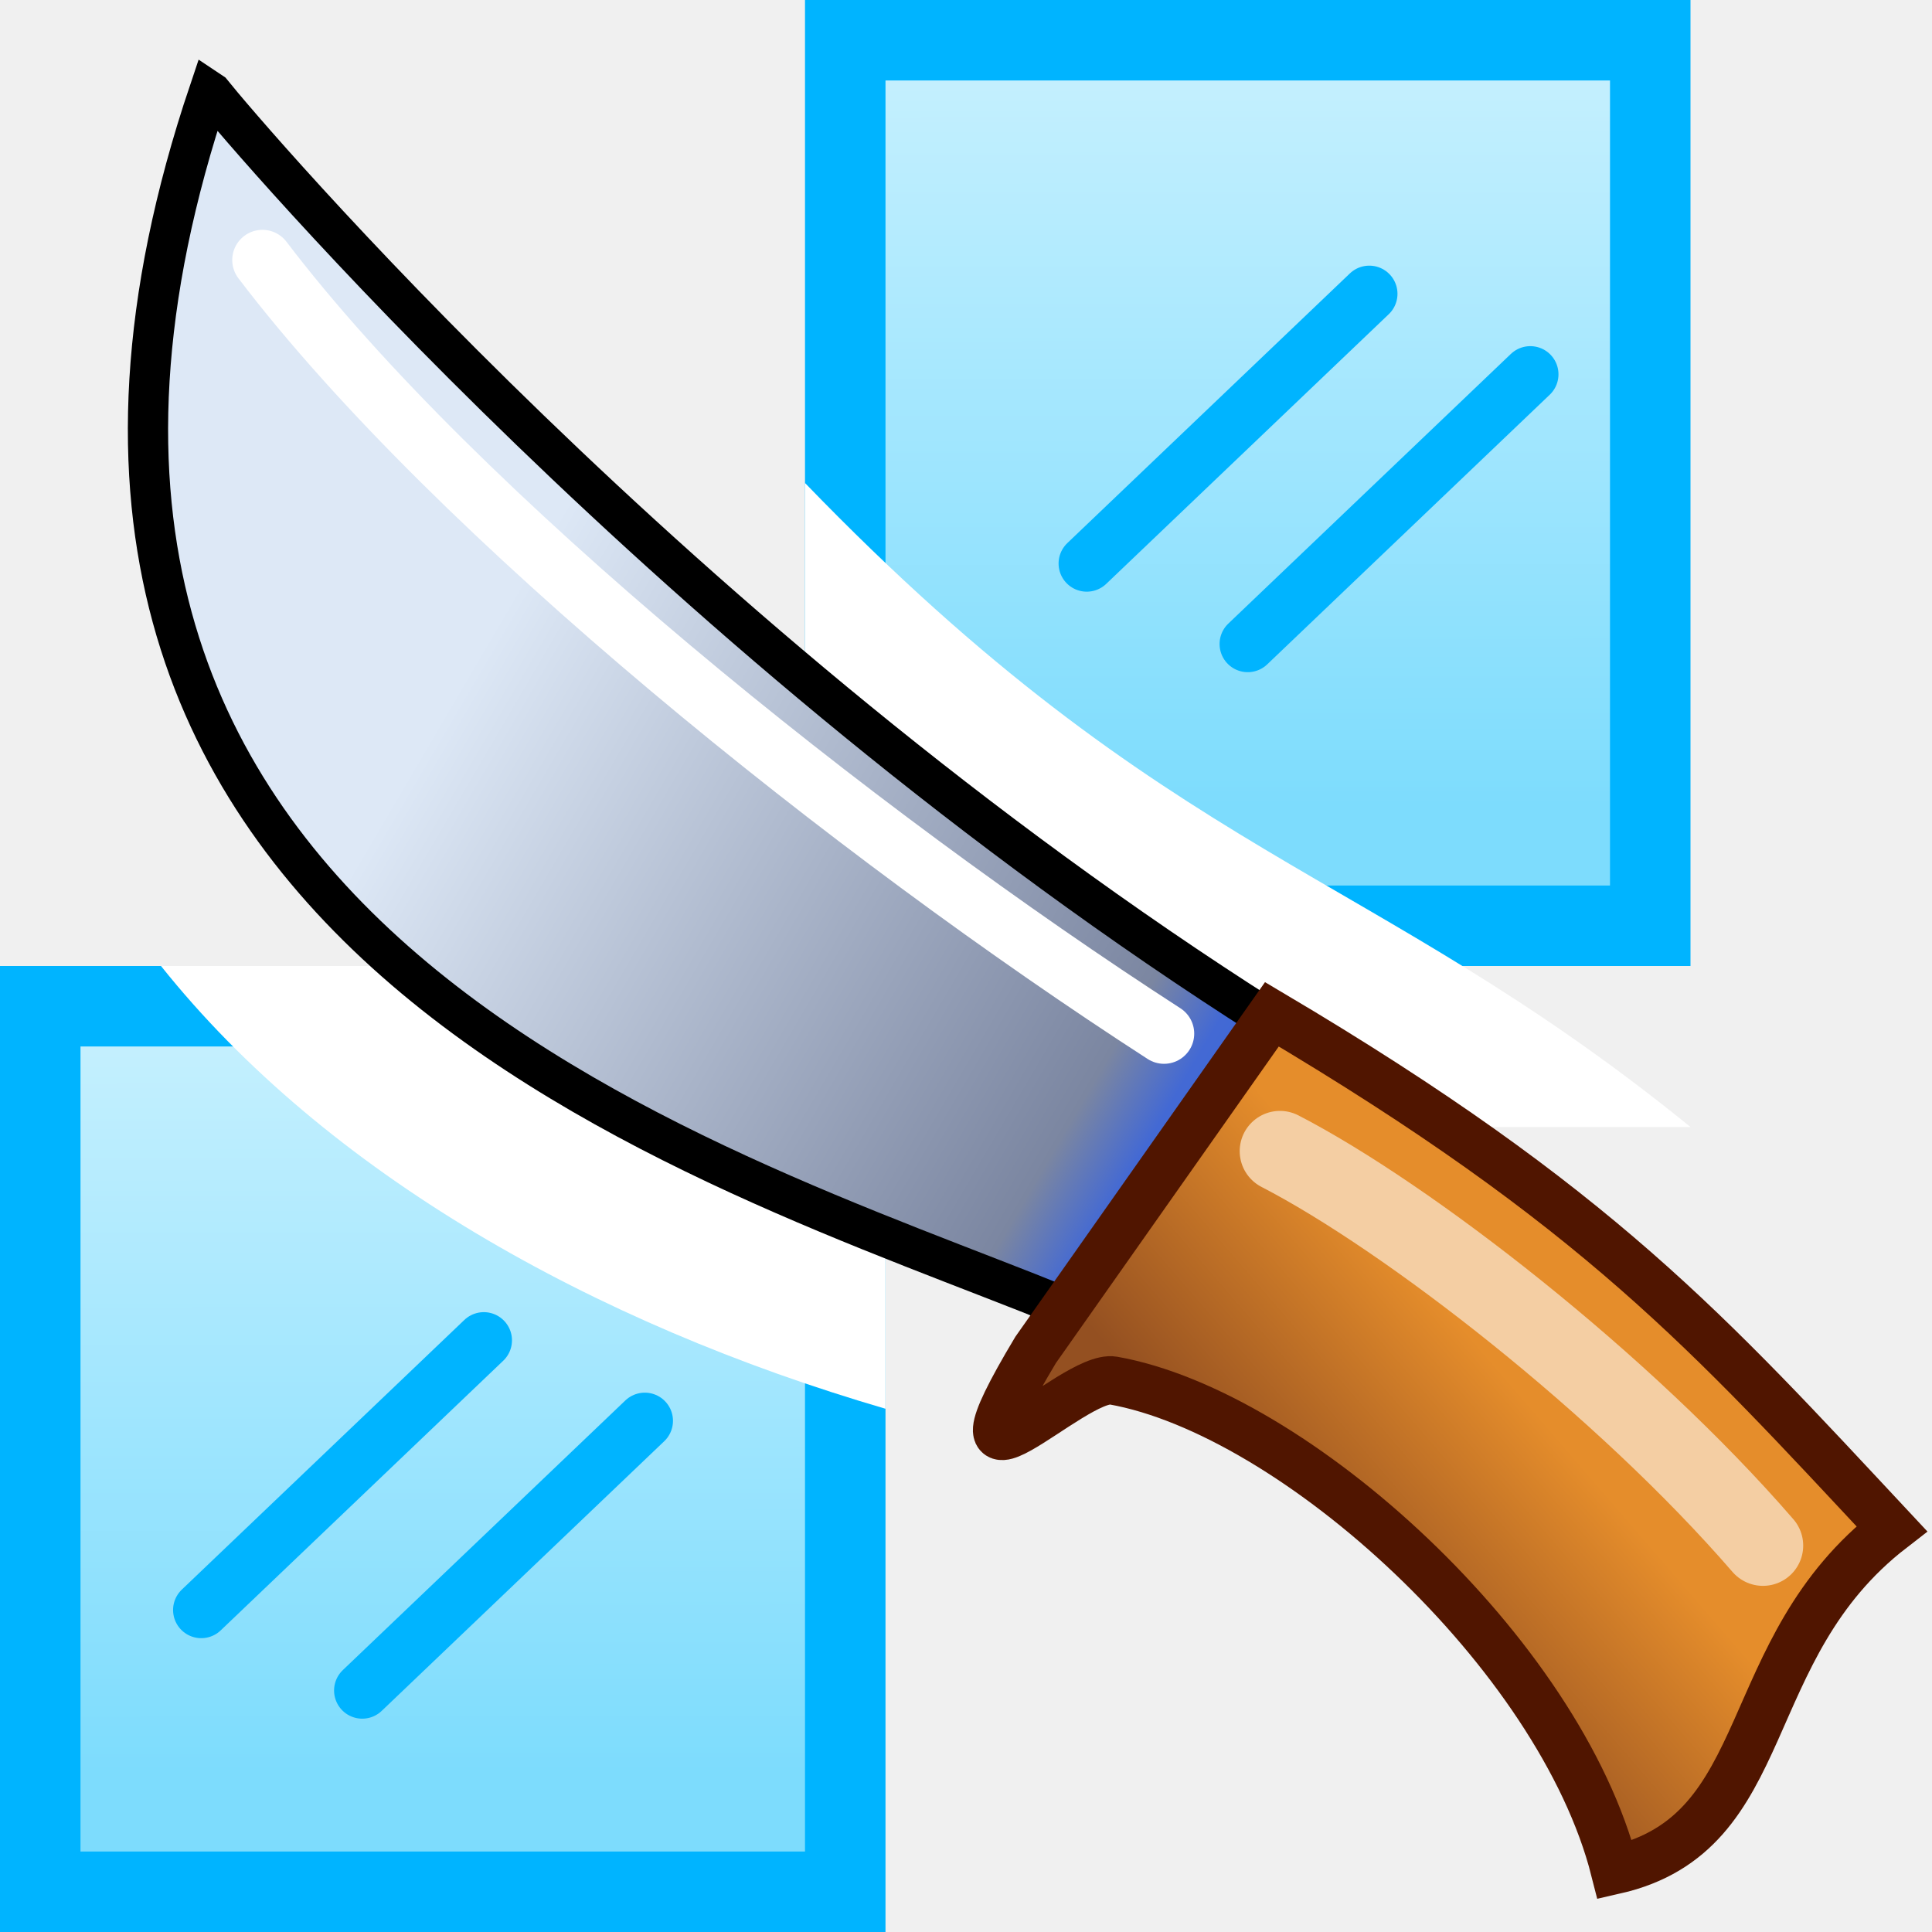
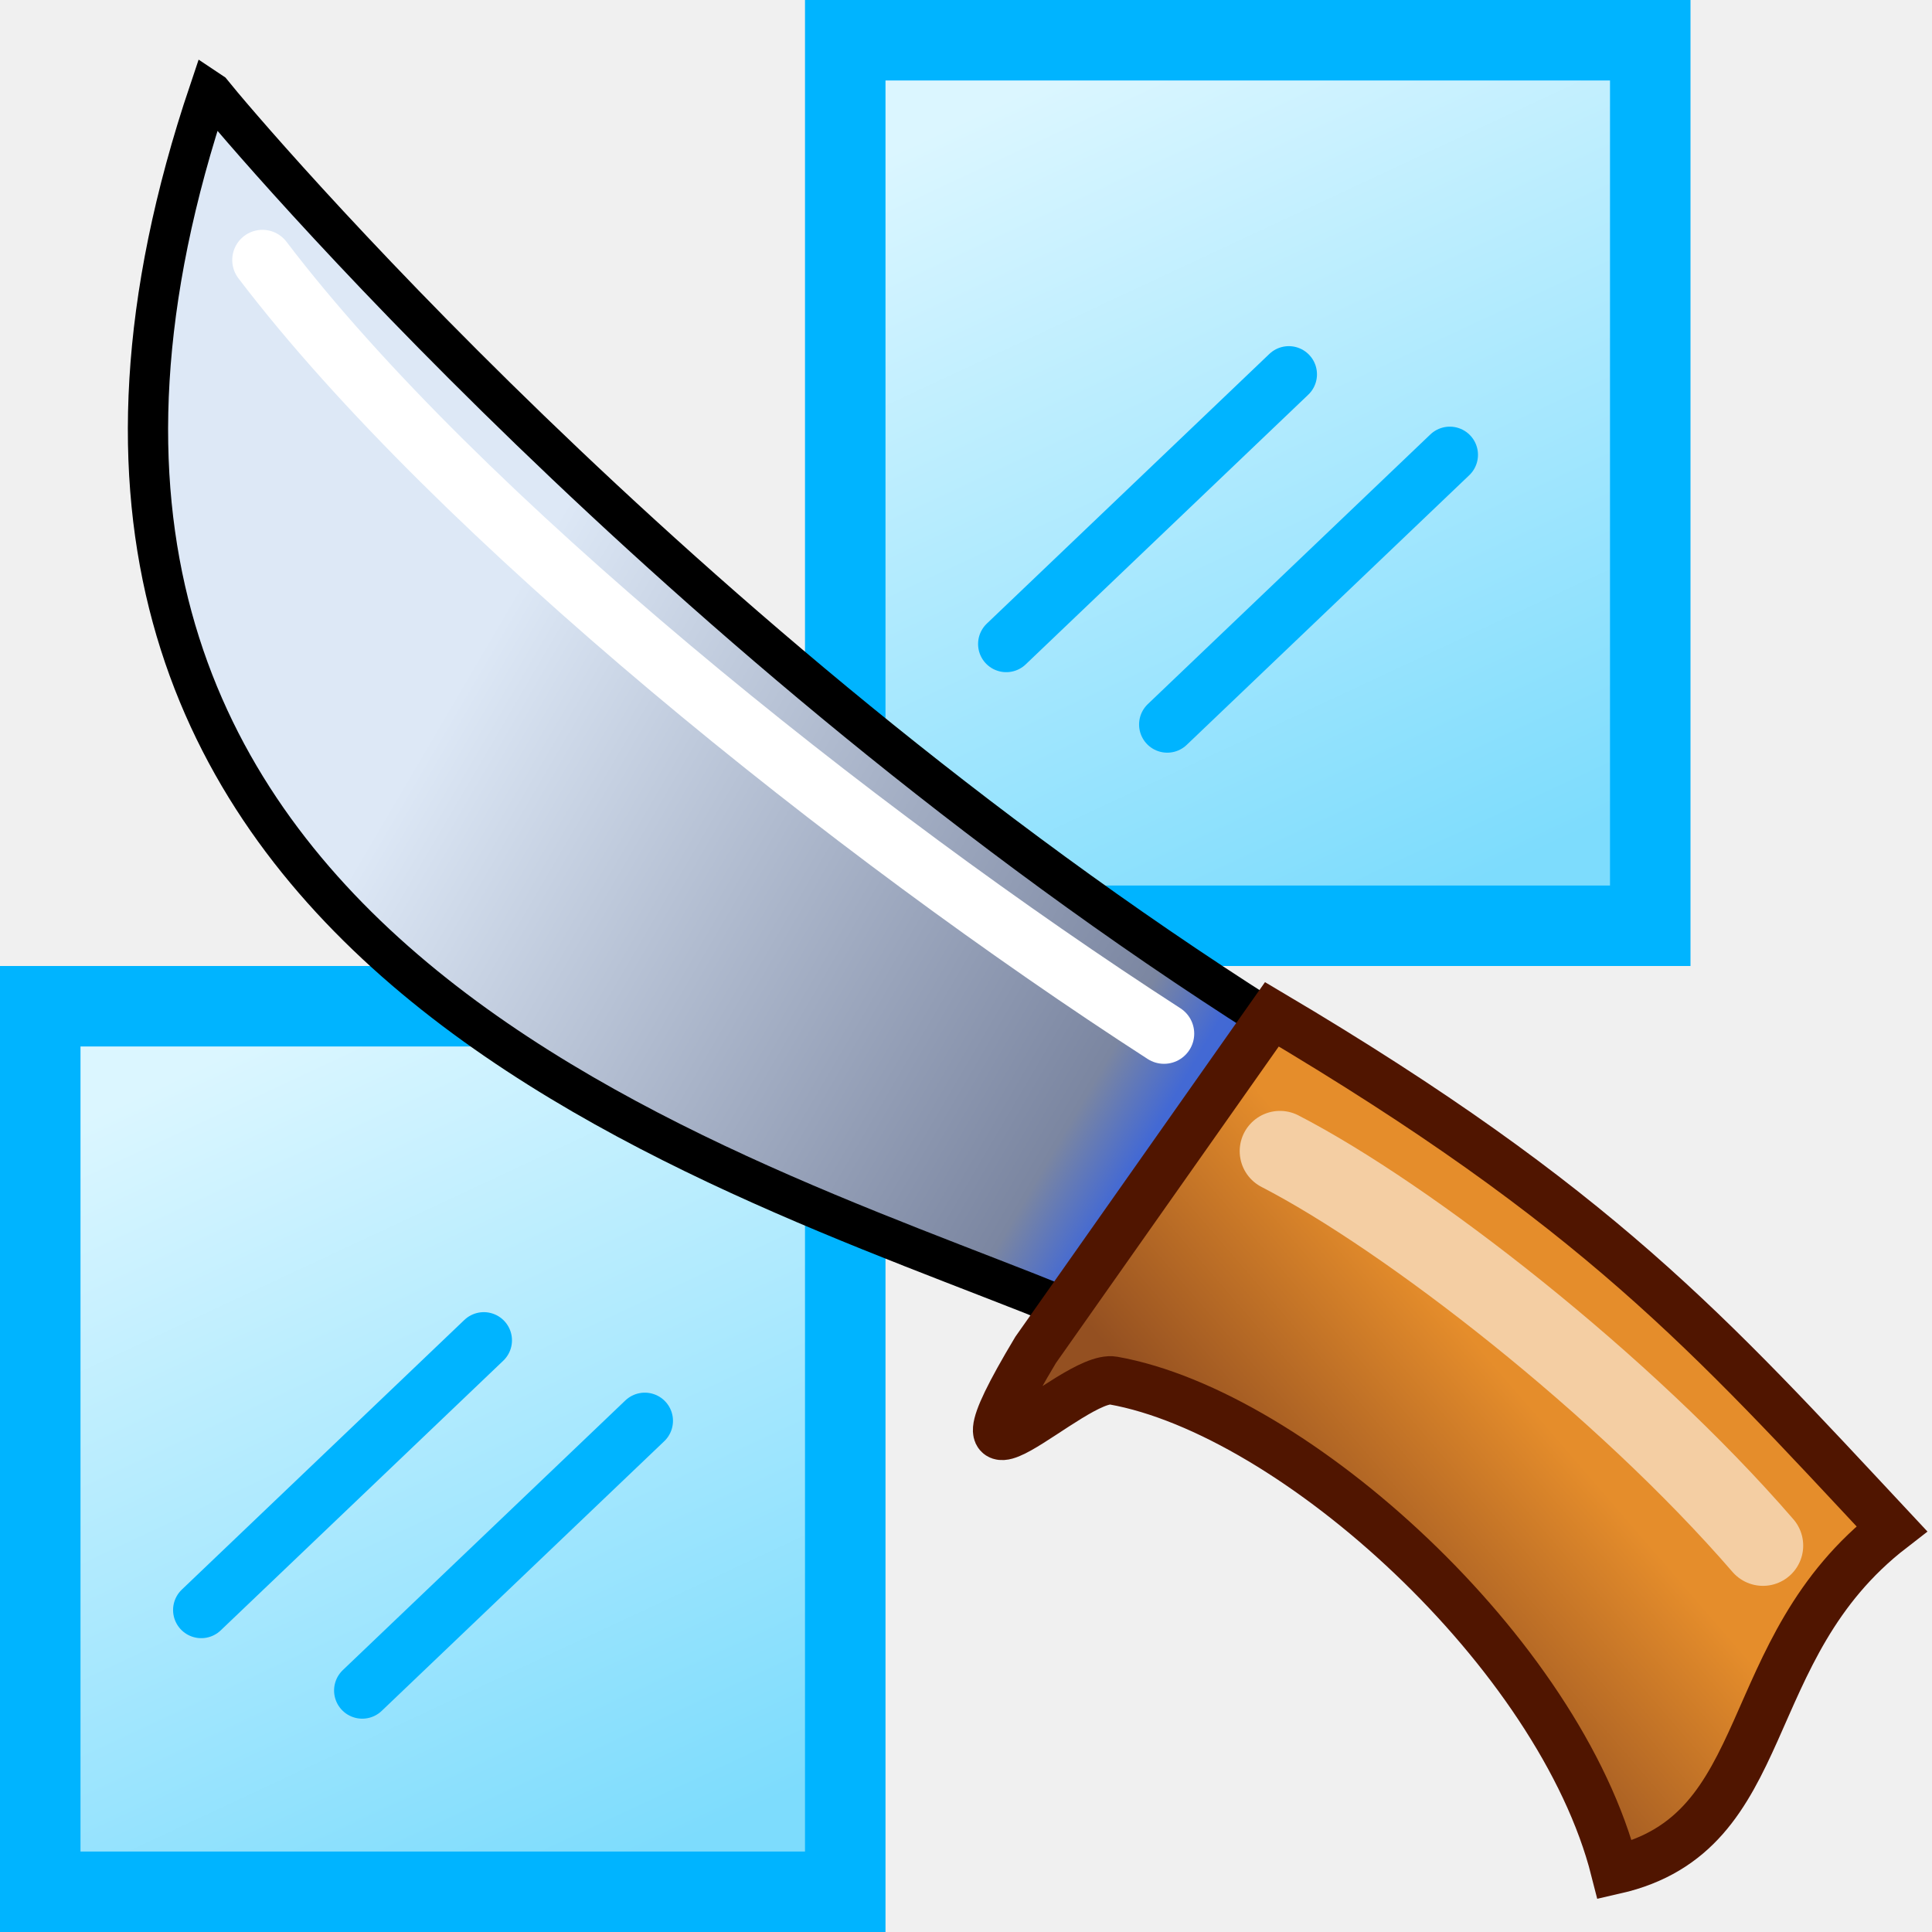
<svg xmlns="http://www.w3.org/2000/svg" xmlns:xlink="http://www.w3.org/1999/xlink" width="24" height="24" version="1.0">
  <defs>
    <linearGradient id="linearGradient6496" x1="18.4" x2="4" y1="20.6" y2="6" gradientTransform="rotate(-15 17.4 3.1)" gradientUnits="userSpaceOnUse">
      <stop stop-color="#0043ff" offset="0" />
      <stop stop-color="#4369d4" offset=".5" />
      <stop stop-color="#7b86a1" offset=".547" />
      <stop stop-color="#dde8f6" offset="1" />
    </linearGradient>
    <linearGradient id="linearGradient7979" x1="17.3" x2="14.4" y1="10.8" y2="8.83" gradientTransform="rotate(105 13.4 15)" gradientUnits="userSpaceOnUse">
      <stop stop-color="#945021" offset="0" />
      <stop stop-color="#e58d2b" offset="1" />
    </linearGradient>
-     <linearGradient id="linearGradient22" x1="21.2" x2="23.5" y1=".47" y2="12.3" gradientTransform="matrix(1.29 .19 -.25 .98 -7.3 5.5)" gradientUnits="userSpaceOnUse" xlink:href="#a" />
-     <linearGradient id="a" x1="21.2" x2="23.5" y1=".47" y2="12.3" gradientTransform="matrix(1.29 .19 -.25 .98 -7.3 5.5)" gradientUnits="userSpaceOnUse">
+     <linearGradient id="linearGradient16" x1="18.1" x2="25.3" y1="4.66" y2="12.5" gradientTransform="matrix(1.29 .19 -.25 .98 -7.3 5.5)" gradientUnits="userSpaceOnUse">
      <stop stop-color="#dbf6ff" offset="0" />
      <stop stop-color="#7ddcfd" offset="1" />
    </linearGradient>
  </defs>
-   <g stroke-linecap="round">
-     <g transform="translate(-13)" stroke="#00b4ff">
-       <path d="m13.5 12.5h10v11h-10z" fill="url(#linearGradient22)" fill-rule="evenodd" stroke-dashoffset="21.4" />
-       <path d="m15.5 20 3.51-3.35m-1.51 4.35 3.51-3.35" fill="none" stroke-width=".7" />
-     </g>
-     <g transform="translate(-3,-12)" stroke="#00b4ff">
-       <path d="m13.5 12.5h10v11h-10z" fill="url(#linearGradient22)" fill-rule="evenodd" stroke-dashoffset="21.4" />
-       <path d="m16.5 19 3.51-3.35m-1.51 4.35 3.51-3.35" fill="none" stroke-width=".7" />
-     </g>
-     <path d="m2 12c2.05 2.57 5.37 4.44 9 5.5v-3.5h10c-4-3.25-6.45-3.29-11-8v6z" fill="#fff" stroke-linejoin="round" stroke-width="2" />
+   <use transform="translate(10,-12)" xlink:href="#g9" />
+   <g id="g9" transform="translate(-13)" stroke="#00b4ff" stroke-linecap="round">
+     <path d="m13.5 12.5h10v11h-10z" fill="url(#linearGradient16)" fill-rule="evenodd" stroke-dashoffset="21.4" />
+     <path d="m15.5 20 3.51-3.35m-1.51 4.35 3.51-3.35" fill="none" stroke-width=".7" />
  </g>
  <path d="m2.6 1.13c-3.54 10.5 6.16 13.3 10.6 15.1l2.53-3.58c-7.32-4.65-12.7-11-13.1-11.5z" fill="url(#linearGradient6496)" fill-rule="evenodd" stroke="#000" stroke-width=".5" />
  <path d="m15.8 12.6c4.05 2.4 5.43 3.96 7.7 6.39-1.94 1.5-1.42 3.78-3.44 4.24-0.683-2.69-3.98-5.68-6.23-6.08-0.501-0.089-2.29 1.83-0.965-0.381z" fill="url(#linearGradient7979)" fill-rule="evenodd" stroke="#501500" stroke-width=".6" />
  <path d="m15.9 14.3c1.59 0.821 4.27 2.9 6 4.9" fill="none" stroke="#f4cea3" stroke-linecap="round" stroke-width="1px" />
  <path d="m3.26 3.23c2.42 3.18 7.36 7.13 11.2 9.61" fill="none" stroke="#fff" stroke-linecap="round" stroke-width=".75" />
</svg>
